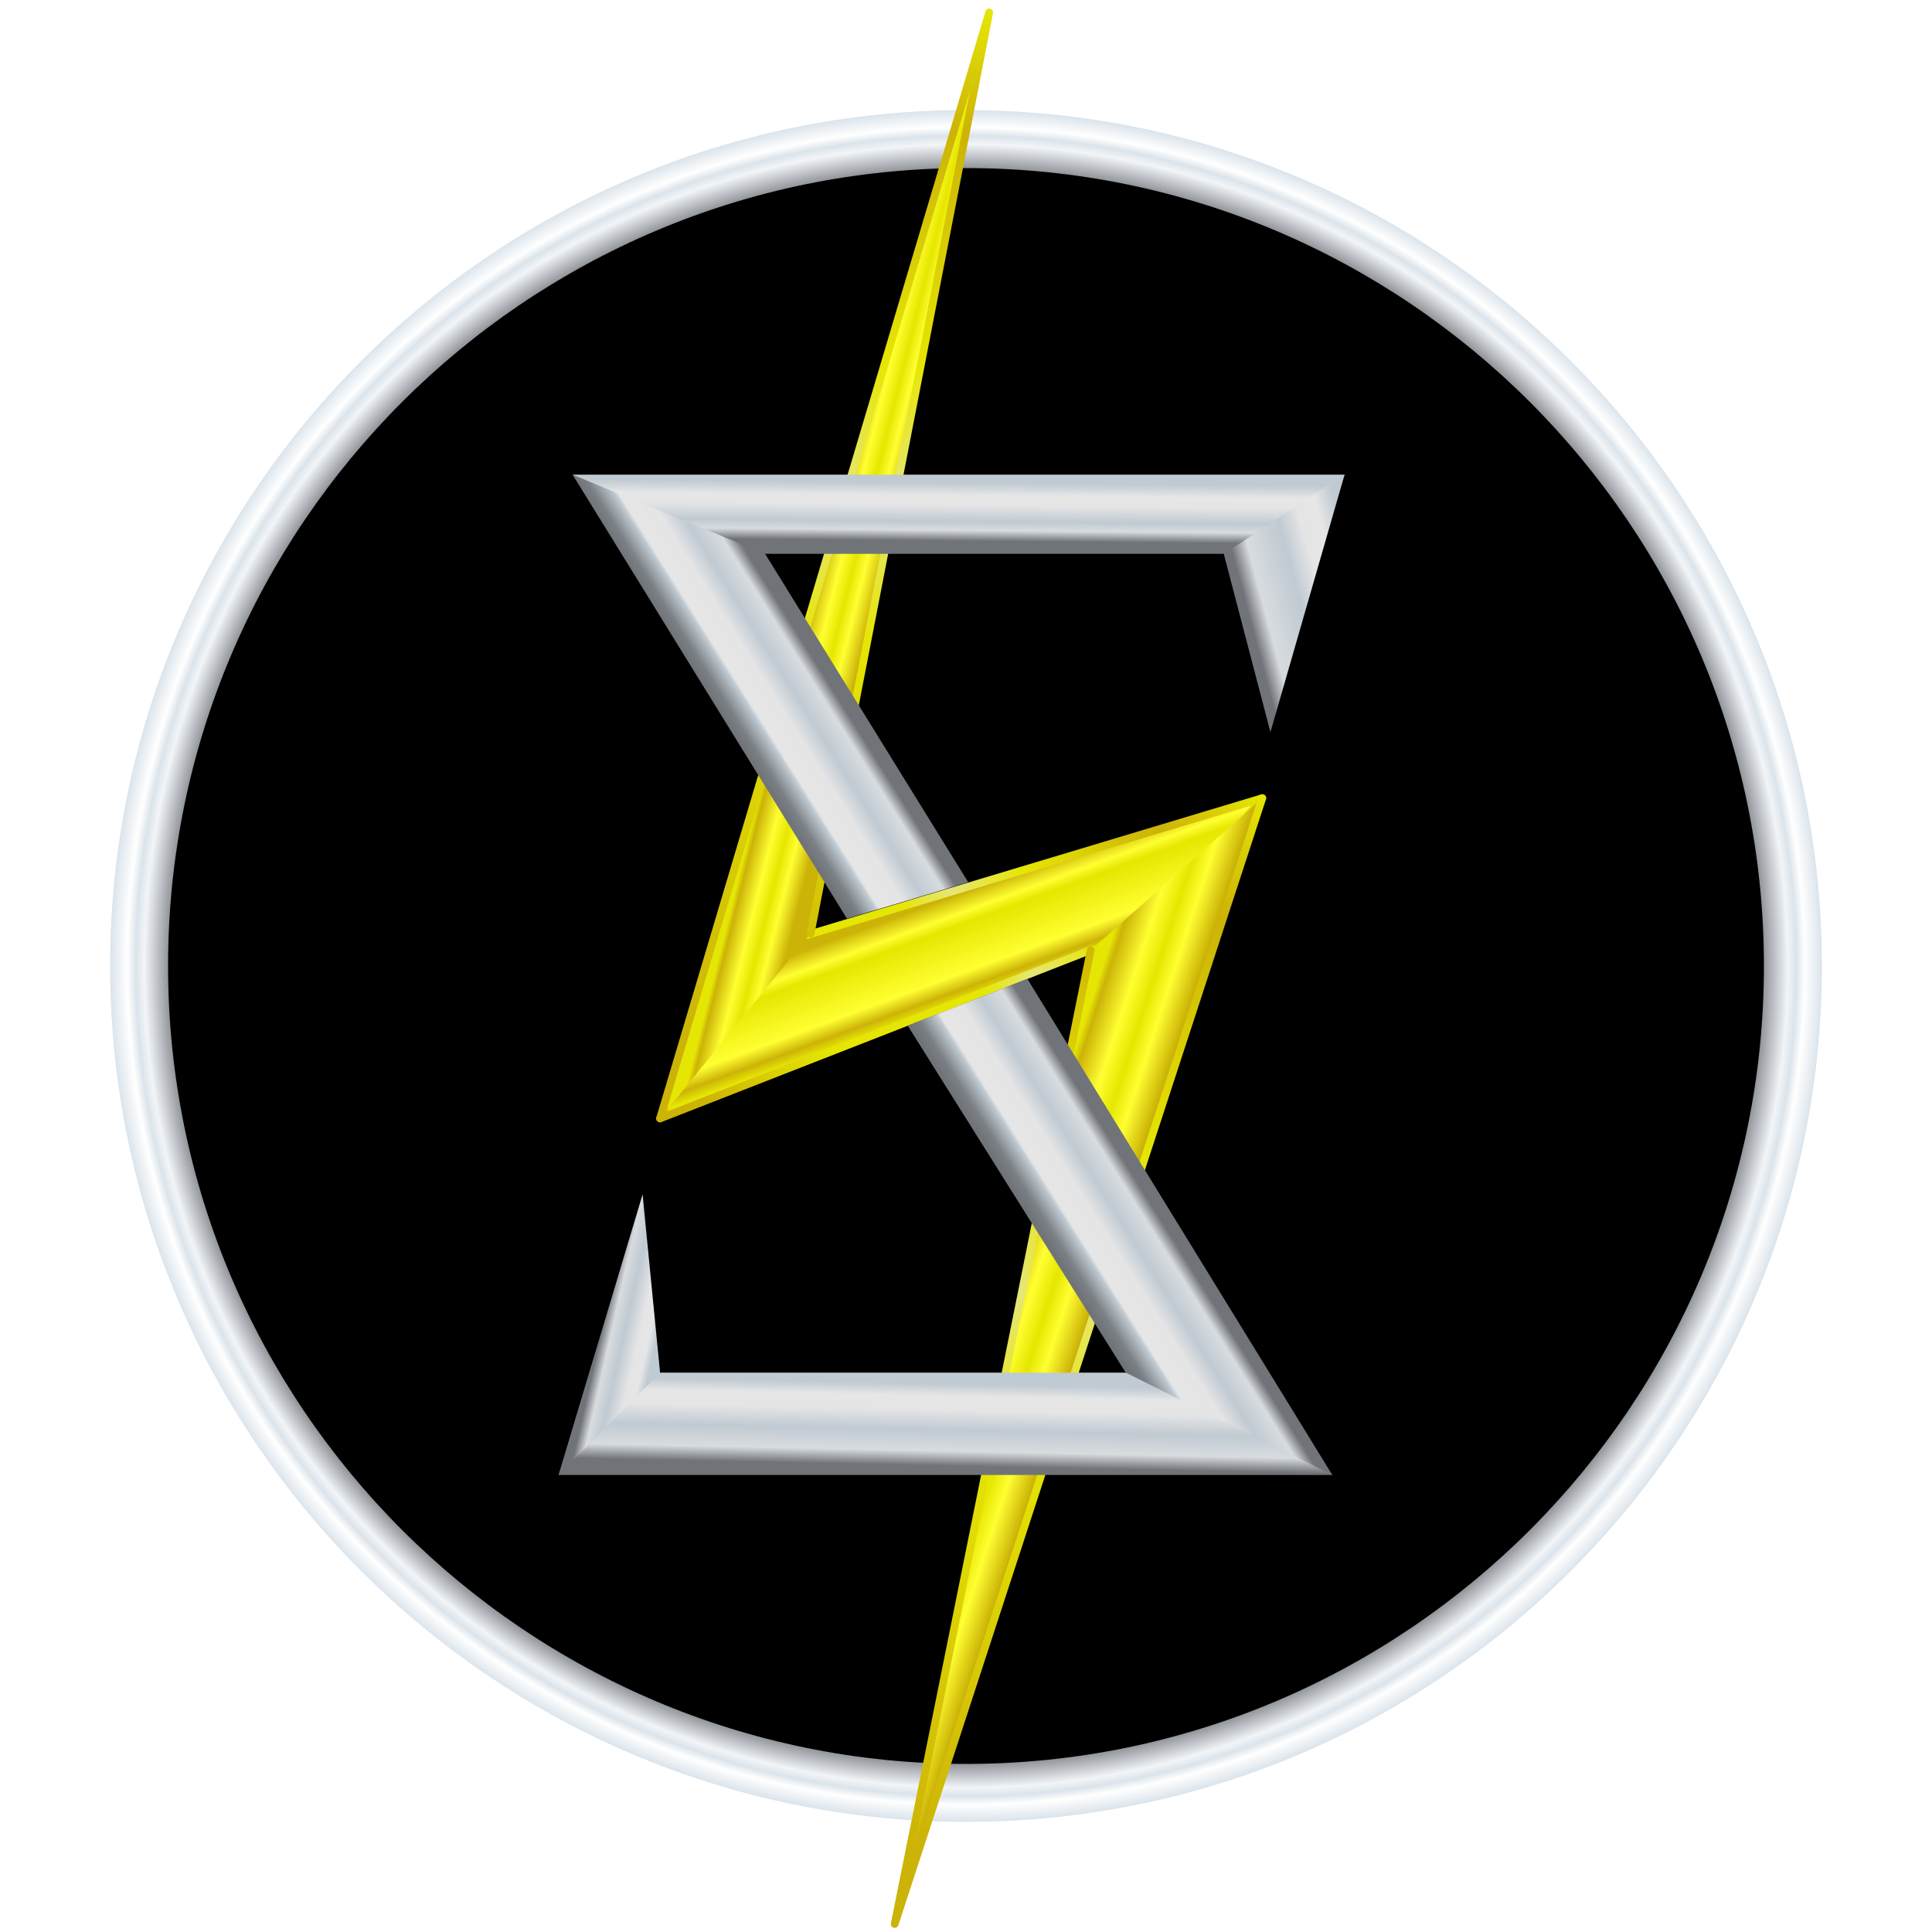
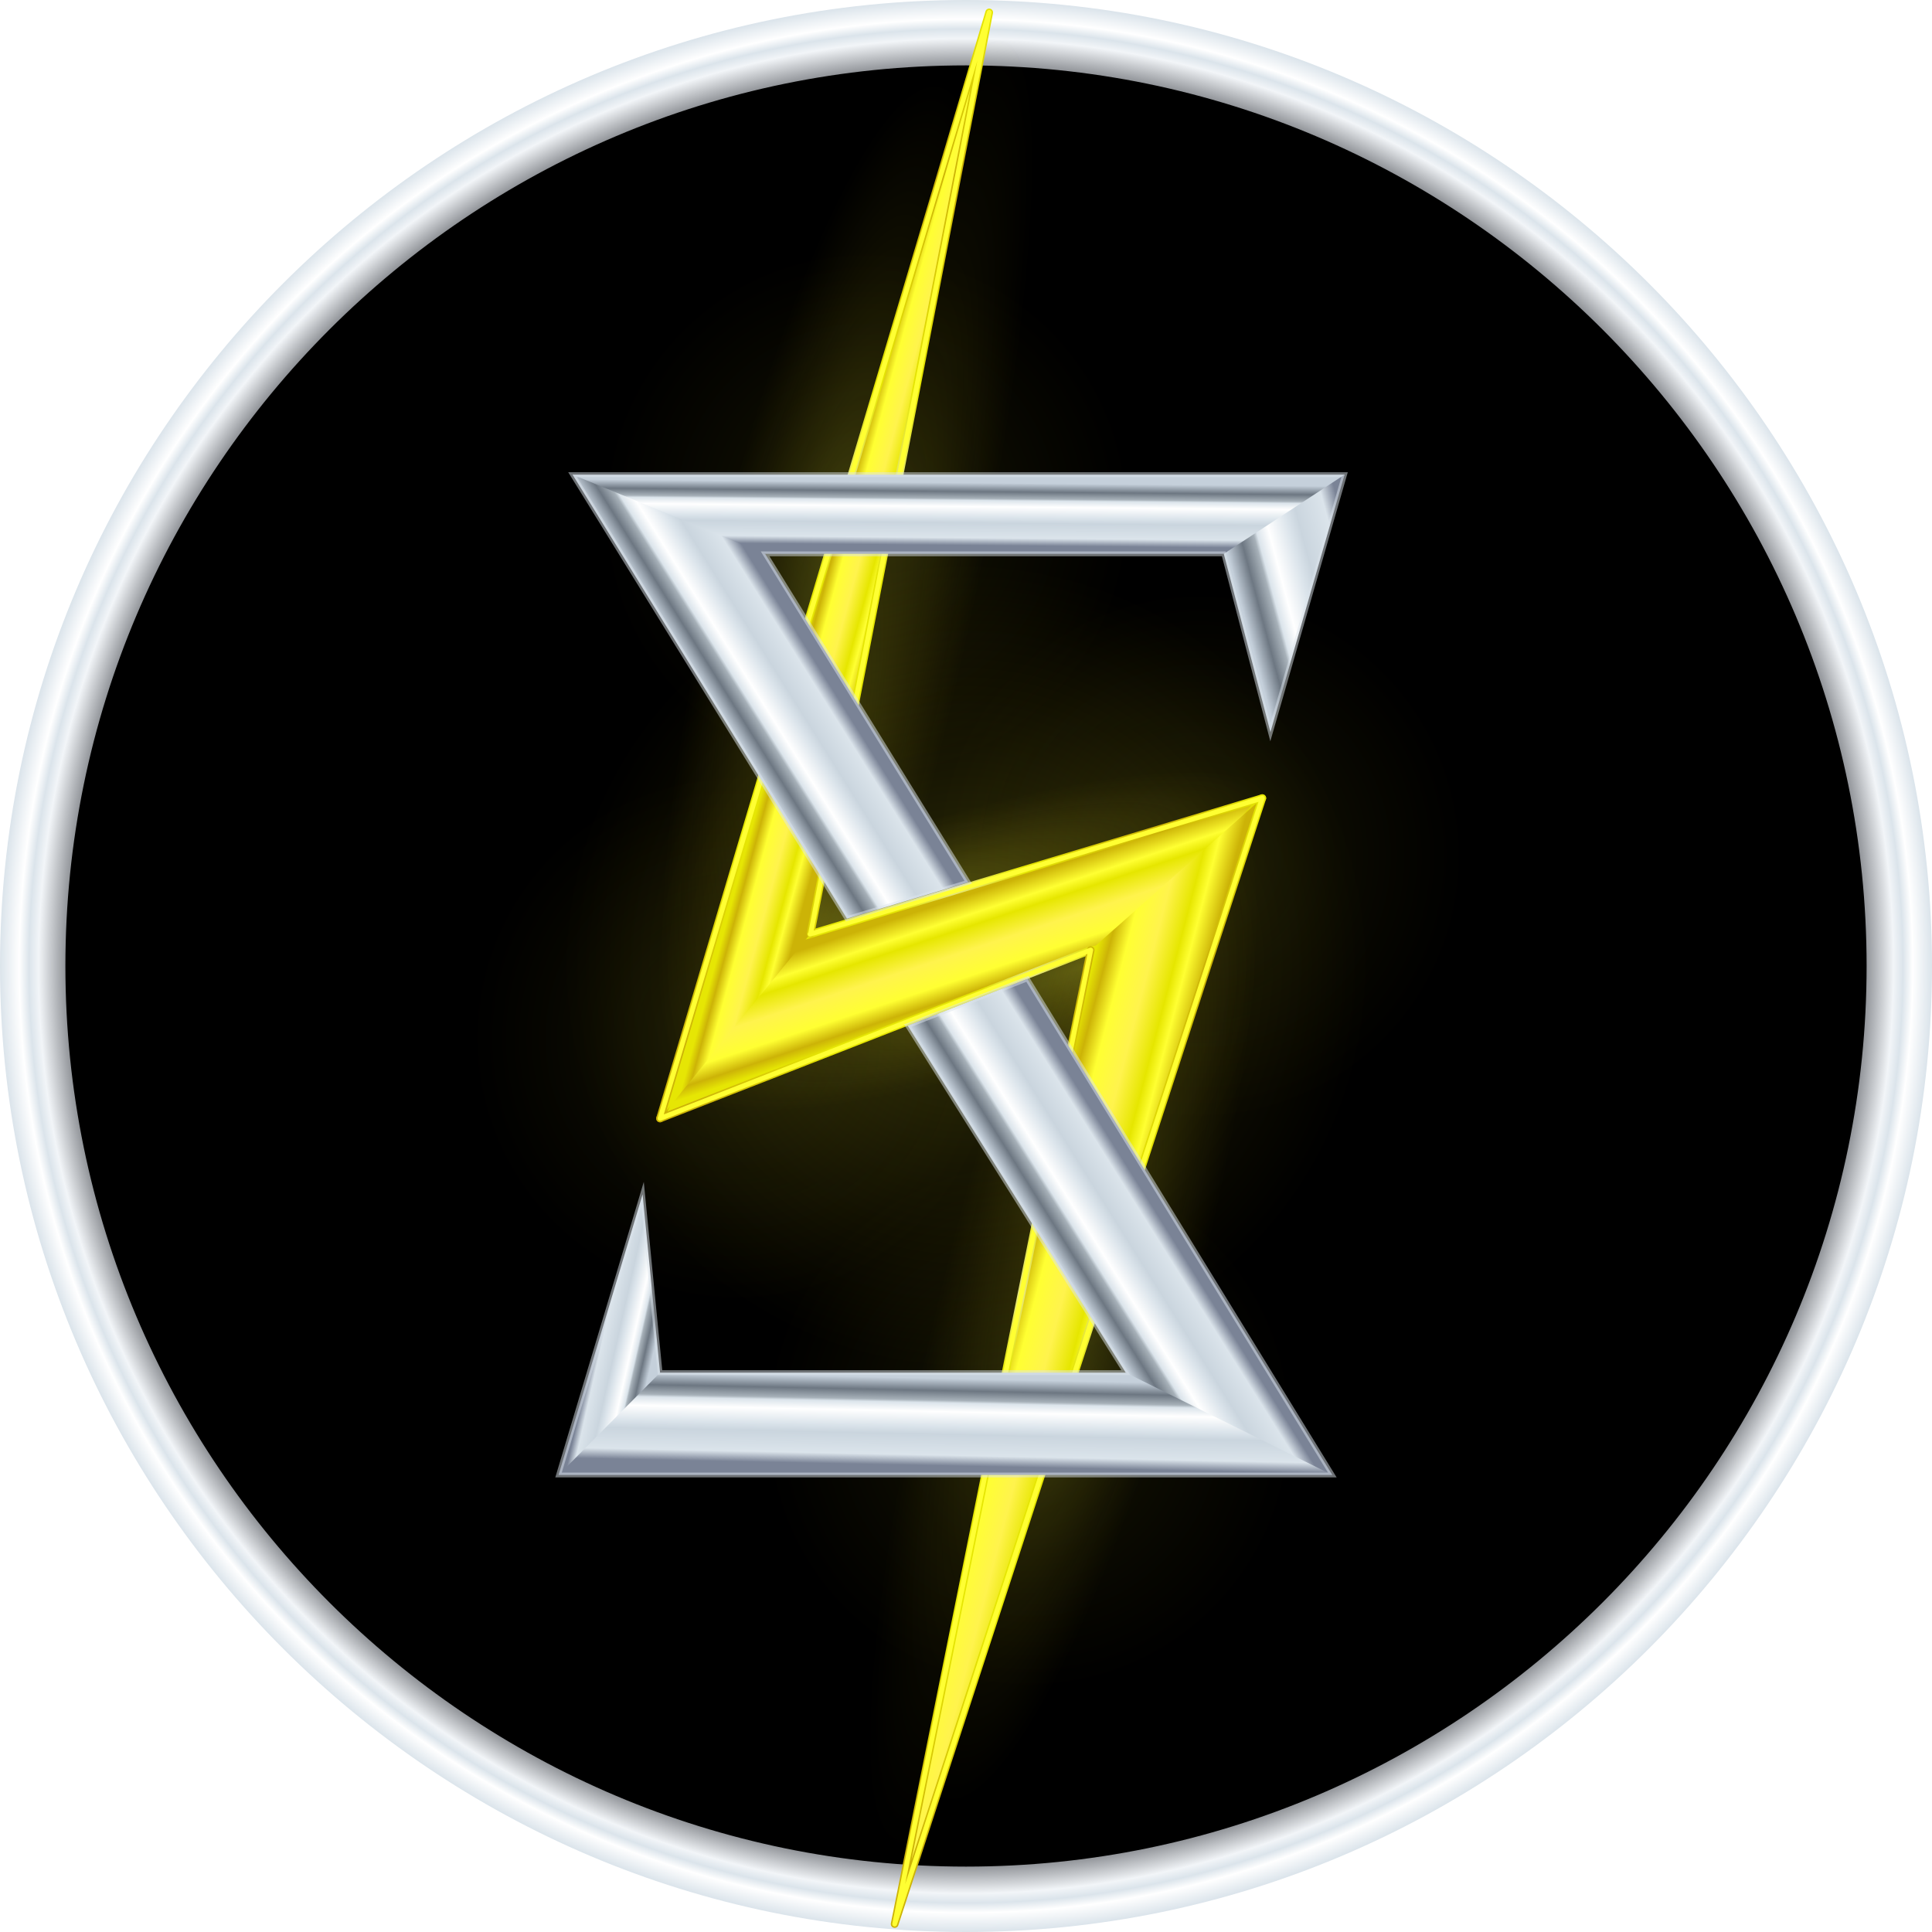
<svg xmlns="http://www.w3.org/2000/svg" xmlns:xlink="http://www.w3.org/1999/xlink" viewBox="0 0 400 400">
  <defs>
-     <style>.cls-1{fill:url(#Degradado_sin_nombre_69);}.cls-2,.cls-3,.cls-4{stroke-linecap:round;stroke-linejoin:round;stroke-width:1.6px;}.cls-2{fill:url(#Degradado_sin_nombre_333);stroke:url(#Degradado_sin_nombre_314);}.cls-3{fill:url(#Degradado_sin_nombre_329);stroke:url(#Degradado_sin_nombre_305);}.cls-4{fill:url(#Degradado_sin_nombre_329-2);stroke:url(#Degradado_sin_nombre_305-2);}.cls-5{fill:url(#Degradado_sin_nombre_310);}.cls-6{fill:url(#Degradado_sin_nombre_309);}.cls-7{fill:url(#Degradado_sin_nombre_308);}.cls-8{fill:url(#Degradado_sin_nombre_307);}.cls-9{fill:url(#Degradado_sin_nombre_306);}.cls-10{fill:url(#Degradado_sin_nombre_306-2);}</style>
-     <radialGradient id="Degradado_sin_nombre_69" cx="200" cy="200" r="177.2" gradientUnits="userSpaceOnUse">
+     <style>.cls-1{fill:url(#Degradado_sin_nombre_69);}.cls-10,.cls-11,.cls-12,.cls-2,.cls-7,.cls-8,.cls-9{opacity:0.2;}.cls-2{fill:url(#Degradado_sin_nombre_30);}.cls-3,.cls-4,.cls-5,.cls-6{opacity:0.1;}.cls-3{fill:url(#Degradado_sin_nombre_30-2);}.cls-4{fill:url(#Degradado_sin_nombre_30-3);}.cls-5{fill:url(#Degradado_sin_nombre_30-4);}.cls-6{fill:url(#Degradado_sin_nombre_30-5);}.cls-7{fill:url(#Degradado_sin_nombre_22);}.cls-8{fill:url(#Degradado_sin_nombre_23);}.cls-9{fill:url(#Degradado_sin_nombre_22-2);}.cls-10{fill:url(#Degradado_sin_nombre_41);}.cls-11{fill:url(#Degradado_sin_nombre_40);}.cls-12{fill:url(#Degradado_sin_nombre_23-2);}.cls-13,.cls-14,.cls-15,.cls-16{stroke-linecap:round;stroke-linejoin:round;}.cls-13,.cls-14,.cls-15{stroke-width:1.6px;}.cls-13{fill:url(#Degradado_sin_nombre_15);stroke:url(#Degradado_sin_nombre_314);}.cls-14{fill:url(#Degradado_sin_nombre_123);stroke:url(#Degradado_sin_nombre_314-2);}.cls-15{fill:url(#Degradado_sin_nombre_117);stroke:url(#Degradado_sin_nombre_314-3);}.cls-16,.cls-24{fill:none;}.cls-16{stroke:#ffff32;}.cls-17{fill:url(#Degradado_sin_nombre_92);}.cls-18{fill:url(#Degradado_sin_nombre_92-2);}.cls-19{fill:url(#Degradado_sin_nombre_92-3);}.cls-20{fill:url(#Degradado_sin_nombre_92-4);}.cls-21{fill:url(#Degradado_sin_nombre_92-5);}.cls-22{fill:url(#Degradado_sin_nombre_92-6);}.cls-23{opacity:0.5;}.cls-24{stroke:#dbe4eb;stroke-miterlimit:10;}</style>
+     <radialGradient id="Degradado_sin_nombre_69" cx="200" cy="200" r="200" gradientUnits="userSpaceOnUse">
      <stop offset="0.93" stop-color="#8a8d92" />
      <stop offset="0.96" stop-color="#f2f5f8" />
      <stop offset="0.97" stop-color="#dbe4eb" />
      <stop offset="0.98" stop-color="#fff" />
      <stop offset="1" stop-color="#dbe4eb" />
    </radialGradient>
-     <linearGradient id="Degradado_sin_nombre_333" x1="201.87" y1="206.23" x2="194.1" y2="185.03" gradientUnits="userSpaceOnUse">
+     <radialGradient id="Degradado_sin_nombre_30" cx="200" cy="200" r="158" gradientUnits="userSpaceOnUse">
+       <stop offset="0" stop-color="#ffff32" />
+       <stop offset="0.53" stop-color="#ccb307" stop-opacity="0" />
+     </radialGradient>
+     <radialGradient id="Degradado_sin_nombre_30-2" cx="179.43" cy="106.47" r="104.23" xlink:href="#Degradado_sin_nombre_30" />
+     <radialGradient id="Degradado_sin_nombre_30-3" cx="213.06" cy="294.99" r="104.23" xlink:href="#Degradado_sin_nombre_30" />
+     <radialGradient id="Degradado_sin_nombre_30-4" cx="248.34" cy="177.22" r="104.23" xlink:href="#Degradado_sin_nombre_30" />
+     <radialGradient id="Degradado_sin_nombre_30-5" cx="152.55" cy="214.92" r="104.23" xlink:href="#Degradado_sin_nombre_30" />
+     <radialGradient id="Degradado_sin_nombre_22" cx="19.08" cy="201.41" r="157.41" gradientTransform="translate(131.36 12.9) scale(1.72 0.36)" gradientUnits="userSpaceOnUse">
+       <stop offset="0" stop-color="#ffff32" />
+       <stop offset="0.4" stop-color="#ccb307" stop-opacity="0" />
+     </radialGradient>
+     <radialGradient id="Degradado_sin_nombre_23" cx="12.42" cy="232.25" fx="-35.34" r="159.24" gradientTransform="matrix(0.4, -1.68, 0.26, 0.06, 119.56, 110.83)" gradientUnits="userSpaceOnUse">
+       <stop offset="0" stop-color="#ffff32" />
+       <stop offset="0.51" stop-color="#ccb307" stop-opacity="0" />
+     </radialGradient>
+     <radialGradient id="Degradado_sin_nombre_22-2" cx="-74.85" cy="335.64" r="157.41" gradientTransform="translate(382.35 147.94) scale(1.72 0.35)" xlink:href="#Degradado_sin_nombre_22" />
+     <radialGradient id="Degradado_sin_nombre_41" cx="-53.42" cy="356.16" fx="-71.677" r="88.85" gradientTransform="matrix(2.18, -0.66, 0.14, 0.48, 289.47, -29.93)" gradientUnits="userSpaceOnUse">
+       <stop offset="0" stop-color="#ffff32" />
+       <stop offset="0.34" stop-color="#ccb307" stop-opacity="0" />
+     </radialGradient>
+     <radialGradient id="Degradado_sin_nombre_40" cx="-54.2" cy="304.75" fx="-81.084" r="88.85" gradientTransform="matrix(-2.11, 0.64, -0.14, -0.48, 95.53, 398.37)" xlink:href="#Degradado_sin_nombre_41" />
+     <radialGradient id="Degradado_sin_nombre_23-2" cx="106.12" cy="55.27" fx="58.352" r="159.24" gradientTransform="matrix(-0.46, 1.66, -0.27, -0.07, 275.78, 115.21)" xlink:href="#Degradado_sin_nombre_23" />
+     <linearGradient id="Degradado_sin_nombre_15" x1="202.01" y1="207.52" x2="194.72" y2="185.44" gradientUnits="userSpaceOnUse">
      <stop offset="0" stop-color="#e6e604" />
      <stop offset="0.1" stop-color="#ccb307" />
      <stop offset="0.24" stop-color="#ffff32" />
+       <stop offset="0.46" stop-color="#fff34d" />
      <stop offset="0.66" stop-color="#e6e600" />
      <stop offset="0.76" stop-color="#ffff32" />
      <stop offset="0.93" stop-color="#ccb307" />
    </linearGradient>
    <linearGradient id="Degradado_sin_nombre_314" x1="149.69" y1="245.72" x2="246.32" y2="149.1" gradientUnits="userSpaceOnUse">
      <stop offset="0.07" stop-color="#ccb307" />
      <stop offset="0.26" stop-color="#e6e604" />
      <stop offset="0.49" stop-color="#e6e604" />
      <stop offset="0.56" stop-color="#e6e679" />
      <stop offset="0.66" stop-color="#e6e604" />
      <stop offset="0.85" stop-color="#ccb307" />
      <stop offset="1" stop-color="#e6e604" />
    </linearGradient>
-     <linearGradient id="Degradado_sin_nombre_329" x1="203.74" y1="275.45" x2="222.3" y2="281.48" gradientUnits="userSpaceOnUse">
-       <stop offset="0" stop-color="#e6e604" />
-       <stop offset="0.08" stop-color="#ccb307" />
-       <stop offset="0.35" stop-color="#ffff32" />
-       <stop offset="0.56" stop-color="#e6e600" />
-       <stop offset="0.74" stop-color="#ffff32" />
-       <stop offset="1" stop-color="#ccb307" />
+     <linearGradient id="Degradado_sin_nombre_123" x1="205.96" y1="277.3" x2="230.04" y2="283.56" xlink:href="#Degradado_sin_nombre_15" />
+     <linearGradient id="Degradado_sin_nombre_314-2" x1="223.28" y1="399.15" x2="223.28" y2="164.45" xlink:href="#Degradado_sin_nombre_314" />
+     <linearGradient id="Degradado_sin_nombre_117" x1="170.3" y1="116.95" x2="185.35" y2="121" xlink:href="#Degradado_sin_nombre_15" />
+     <linearGradient id="Degradado_sin_nombre_314-3" x1="170.73" y1="232.36" x2="170.73" y2="1.77" xlink:href="#Degradado_sin_nombre_314" />
+     <linearGradient id="Degradado_sin_nombre_92" x1="195.78" y1="303.46" x2="196.15" y2="285.4" gradientUnits="userSpaceOnUse">
+       <stop offset="0" stop-color="#7a8396" />
+       <stop offset="0.12" stop-color="#dbe4eb" />
+       <stop offset="0.36" stop-color="#cad5de" />
+       <stop offset="0.45" stop-color="#dbe4eb" />
+       <stop offset="0.62" stop-color="#fff" />
+       <stop offset="0.72" stop-color="#dbe4eb" />
+       <stop offset="0.75" stop-color="#a7b1b9" />
+       <stop offset="0.86" stop-color="#6d7782" />
+       <stop offset="1" stop-color="#c5d0db" />
    </linearGradient>
-     <linearGradient id="Degradado_sin_nombre_305" x1="223.28" y1="399.15" x2="223.28" y2="164.45" gradientUnits="userSpaceOnUse">
-       <stop offset="0.07" stop-color="#ccb307" />
-       <stop offset="0.43" stop-color="#e6e604" />
-       <stop offset="0.56" stop-color="#e6e679" />
-       <stop offset="0.68" stop-color="#e6e604" />
-       <stop offset="0.89" stop-color="#ccb307" />
-       <stop offset="1" stop-color="#e6e604" />
-     </linearGradient>
-     <linearGradient id="Degradado_sin_nombre_329-2" x1="169.12" y1="116.66" x2="182.18" y2="119.92" xlink:href="#Degradado_sin_nombre_329" />
-     <linearGradient id="Degradado_sin_nombre_305-2" x1="170.73" y1="232.36" x2="170.73" y2="1.77" xlink:href="#Degradado_sin_nombre_305" />
-     <linearGradient id="Degradado_sin_nombre_310" x1="195.78" y1="303.46" x2="196.15" y2="285.4" gradientUnits="userSpaceOnUse">
-       <stop offset="0" stop-color="#707479" />
-       <stop offset="0.17" stop-color="#d8dcdf" />
-       <stop offset="0.41" stop-color="#c0cad2" />
-       <stop offset="0.64" stop-color="#e5e5e6" />
-       <stop offset="0.8" stop-color="#e6e6e6" />
-       <stop offset="0.94" stop-color="#c0cad2" />
-     </linearGradient>
-     <linearGradient id="Degradado_sin_nombre_309" x1="123.51" y1="276.15" x2="135.59" y2="278.86" gradientUnits="userSpaceOnUse">
-       <stop offset="0.07" stop-color="#707479" />
-       <stop offset="0.24" stop-color="#d8dcdf" />
-       <stop offset="0.45" stop-color="#c0cad2" />
-       <stop offset="0.71" stop-color="#e5e5e6" />
-       <stop offset="0.87" stop-color="#e6e6e6" />
-       <stop offset="1" stop-color="#c0cad2" />
-     </linearGradient>
-     <linearGradient id="Degradado_sin_nombre_308" x1="198.32" y1="112.88" x2="198.44" y2="99.94" gradientUnits="userSpaceOnUse">
-       <stop offset="0.07" stop-color="#707479" />
-       <stop offset="0.24" stop-color="#d8dcdf" />
-       <stop offset="0.38" stop-color="#c0cad2" />
-       <stop offset="0.64" stop-color="#e5e5e6" />
-       <stop offset="0.8" stop-color="#e6e6e6" />
-       <stop offset="1" stop-color="#c0cad2" />
-     </linearGradient>
-     <linearGradient id="Degradado_sin_nombre_307" x1="281.82" y1="121.97" x2="257.81" y2="128.35" gradientUnits="userSpaceOnUse">
-       <stop offset="0.02" stop-color="#c0cad2" />
-       <stop offset="0.18" stop-color="#e6e6e6" />
-       <stop offset="0.34" stop-color="#e5e5e6" />
-       <stop offset="0.52" stop-color="#c0cad2" />
-       <stop offset="0.82" stop-color="#d8dcdf" />
-       <stop offset="0.96" stop-color="#707479" />
-     </linearGradient>
-     <linearGradient id="Degradado_sin_nombre_306" x1="167.73" y1="135.3" x2="148.96" y2="147.08" gradientUnits="userSpaceOnUse">
-       <stop offset="0" stop-color="#707479" />
-       <stop offset="0.12" stop-color="#d8dcdf" />
-       <stop offset="0.32" stop-color="#c0cad2" />
-       <stop offset="0.5" stop-color="#e5e5e6" />
-       <stop offset="0.72" stop-color="#e6e6e6" />
-       <stop offset="0.75" stop-color="#c0cad2" />
-       <stop offset="0.91" stop-color="#7b8085" />
-       <stop offset="1" stop-color="#707479" />
-     </linearGradient>
-     <linearGradient id="Degradado_sin_nombre_306-2" x1="240.8" y1="253.27" x2="221.81" y2="265.19" xlink:href="#Degradado_sin_nombre_306" />
+     <linearGradient id="Degradado_sin_nombre_92-2" x1="123.51" y1="276.15" x2="135.59" y2="278.86" xlink:href="#Degradado_sin_nombre_92" />
+     <linearGradient id="Degradado_sin_nombre_92-3" x1="198.32" y1="112.88" x2="198.44" y2="99.94" xlink:href="#Degradado_sin_nombre_92" />
+     <linearGradient id="Degradado_sin_nombre_92-4" x1="281.82" y1="121.97" x2="257.81" y2="128.35" xlink:href="#Degradado_sin_nombre_92" />
+     <linearGradient id="Degradado_sin_nombre_92-5" x1="167.73" y1="135.3" x2="148.96" y2="147.08" xlink:href="#Degradado_sin_nombre_92" />
+     <linearGradient id="Degradado_sin_nombre_92-6" x1="240.8" y1="253.27" x2="221.81" y2="265.19" xlink:href="#Degradado_sin_nombre_92" />
  </defs>
-   <g id="Capa_1" data-name="Capa 1">
-     <circle cx="200" cy="200" r="171.2" />
-     <path class="cls-1" d="M200,377.2c-97.71,0-177.2-79.49-177.2-177.2S102.29,22.8,200,22.8,377.2,102.29,377.2,200,297.71,377.2,200,377.2Zm0-342.4C108.91,34.8,34.8,108.91,34.8,200S108.91,365.2,200,365.2,365.2,291.09,365.2,200,291.09,34.8,200,34.8Z" />
-   </g>
  <g id="Capa_2" data-name="Capa 2">
-     <polygon class="cls-2" points="136.66 231.56 225.82 196.7 236.38 195.33 261.34 165.25 164.83 194.28 141.78 219.99 136.66 231.56" />
-     <polyline class="cls-3" points="225.82 196.7 185.23 398.35 261.34 165.25" />
-     <polyline class="cls-4" points="136.66 231.56 204.8 2.57 167.83 193.28" />
-     <polygon class="cls-5" points="115.64 305.38 275.84 305.38 273.54 302.48 237.9 284.19 131.83 284.19 117.55 301.21 115.64 305.38" />
-     <polygon class="cls-6" points="136.66 284.19 133.04 247.28 115.64 305.38 136.66 284.19" />
-     <polygon class="cls-7" points="278.38 98.27 118.54 98.27 123.51 102.55 153.57 114.67 258.2 114.67 276.47 102.42 278.38 98.27" />
-     <polygon class="cls-8" points="253.37 114.67 263.03 151.58 278.38 98.27 253.37 114.67" />
-     <polyline class="cls-9" points="200.46 182.66 158.41 114.67 118.54 98.27 175.35 190.19" />
-     <polyline class="cls-10" points="187.93 212.35 233.07 284.19 275.84 305.38 212.7 202.66" />
+     <circle cx="200" cy="200" r="193.23" />
+     <path class="cls-1" d="M200,400C89.72,400,0,310.28,0,200S89.72,0,200,0,400,89.72,400,200,310.28,400,200,400Zm0-386.46C97.19,13.54,13.54,97.19,13.54,200S97.19,386.46,200,386.46,386.46,302.81,386.46,200,302.81,13.54,200,13.54Z" />
+     <circle class="cls-2" cx="200" cy="200" r="158" />
+     <circle class="cls-3" cx="179.43" cy="106.47" r="104.23" />
+     <circle class="cls-4" cx="213.06" cy="294.99" r="104.23" />
+     <circle class="cls-5" cx="248.34" cy="177.22" r="104.23" />
+     <circle class="cls-6" cx="152.55" cy="214.92" r="104.23" />
+     <rect class="cls-7" x="38.8" y="78.07" width="227.51" height="55.95" transform="translate(290.82 -18.04) rotate(103.29)" />
+     <polygon class="cls-8" points="243.69 16.26 193.33 189.77 150.77 221.42 203.64 6.8 243.69 16.26" />
+     <rect class="cls-9" x="127.89" y="259" width="227.51" height="54.91" transform="translate(-99.13 442.41) rotate(-74.44)" />
+     <polygon class="cls-10" points="158.26 173.1 322.74 113.74 332.43 145.51 137.78 218.49 158.26 173.1" />
+     <polygon class="cls-11" points="229.82 221.33 70.78 279.03 61.09 247.27 249.27 176.26 229.82 221.33" />
+     <polygon class="cls-12" points="146.72 372.06 204.41 200.81 250 171.38 188.55 383.71 146.72 372.06" />
+     <polygon class="cls-13" points="136.66 231.56 225.82 196.7 236.38 195.33 261.34 165.25 164.83 194.28 141.78 219.99 136.66 231.56" />
+     <polyline class="cls-14" points="225.82 196.7 185.23 398.35 261.34 165.25" />
+     <polyline class="cls-15" points="136.66 231.56 204.8 2.57 167.83 193.28" />
+     <polygon class="cls-16" points="261.34 165.25 167.72 193.41 167.83 193.28 204.8 2.57 136.66 231.56 225.82 196.7 185.23 398.35 261.34 165.25" />
+     <polygon class="cls-17" points="115.64 305.38 275.84 305.38 273.54 302.48 237.9 284.19 131.83 284.19 117.55 301.21 115.64 305.38" />
+     <polygon class="cls-18" points="136.66 284.19 133.04 247.28 115.64 305.38 136.66 284.19" />
+     <polygon class="cls-19" points="278.38 98.27 118.54 98.27 123.51 102.55 153.57 114.67 258.2 114.67 276.47 102.42 278.38 98.27" />
+     <polygon class="cls-20" points="253.37 114.67 263.03 151.58 278.38 98.27 253.37 114.67" />
+     <polyline class="cls-21" points="200.46 182.66 158.41 114.67 118.54 98.27 175.35 190.19" />
+     <polyline class="cls-22" points="187.93 212.35 233.07 284.19 275.84 305.38 212.7 202.66" />
+     <g class="cls-23">
+       <polygon class="cls-24" points="200.46 182.66 158.41 114.67 253.37 114.67 263.03 151.58 278.38 98.27 118.54 98.27 175.35 190.19 200.46 182.66" />
+       <polygon class="cls-24" points="187.93 212.35 233.07 284.19 136.66 284.19 133.04 247.28 115.64 305.38 275.84 305.38 212.7 202.66 187.93 212.35" />
+     </g>
  </g>
</svg>
